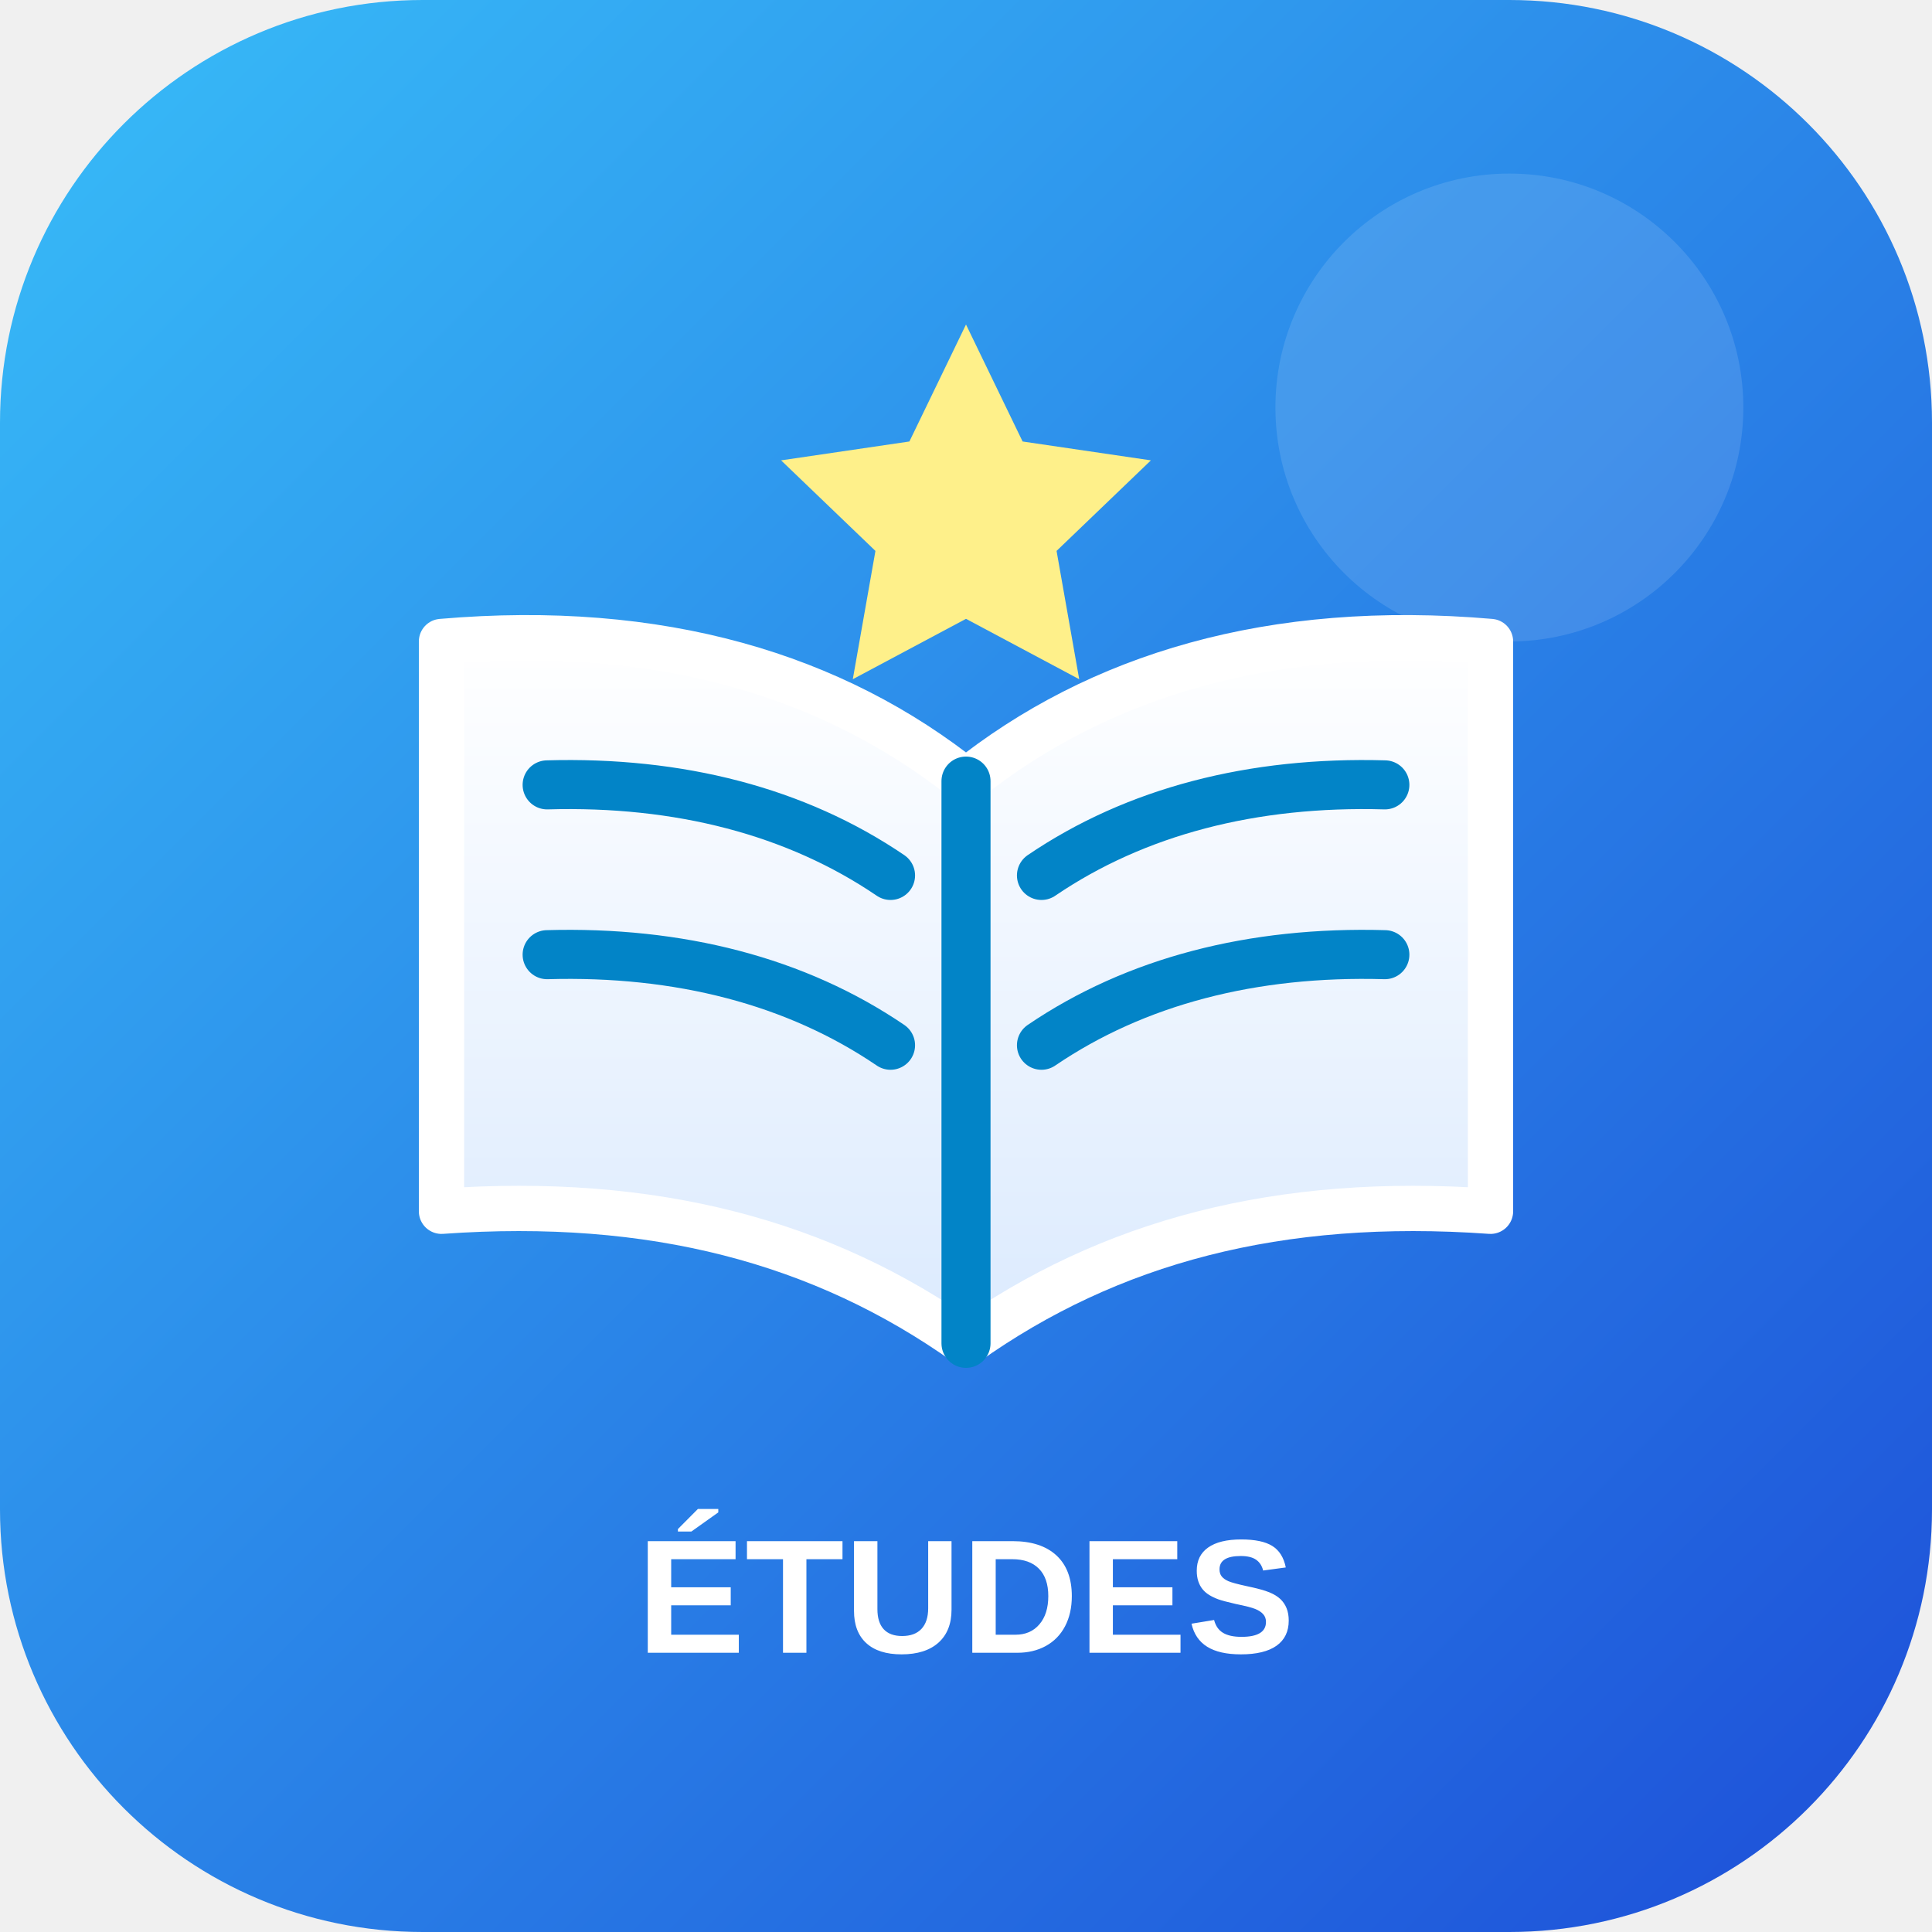
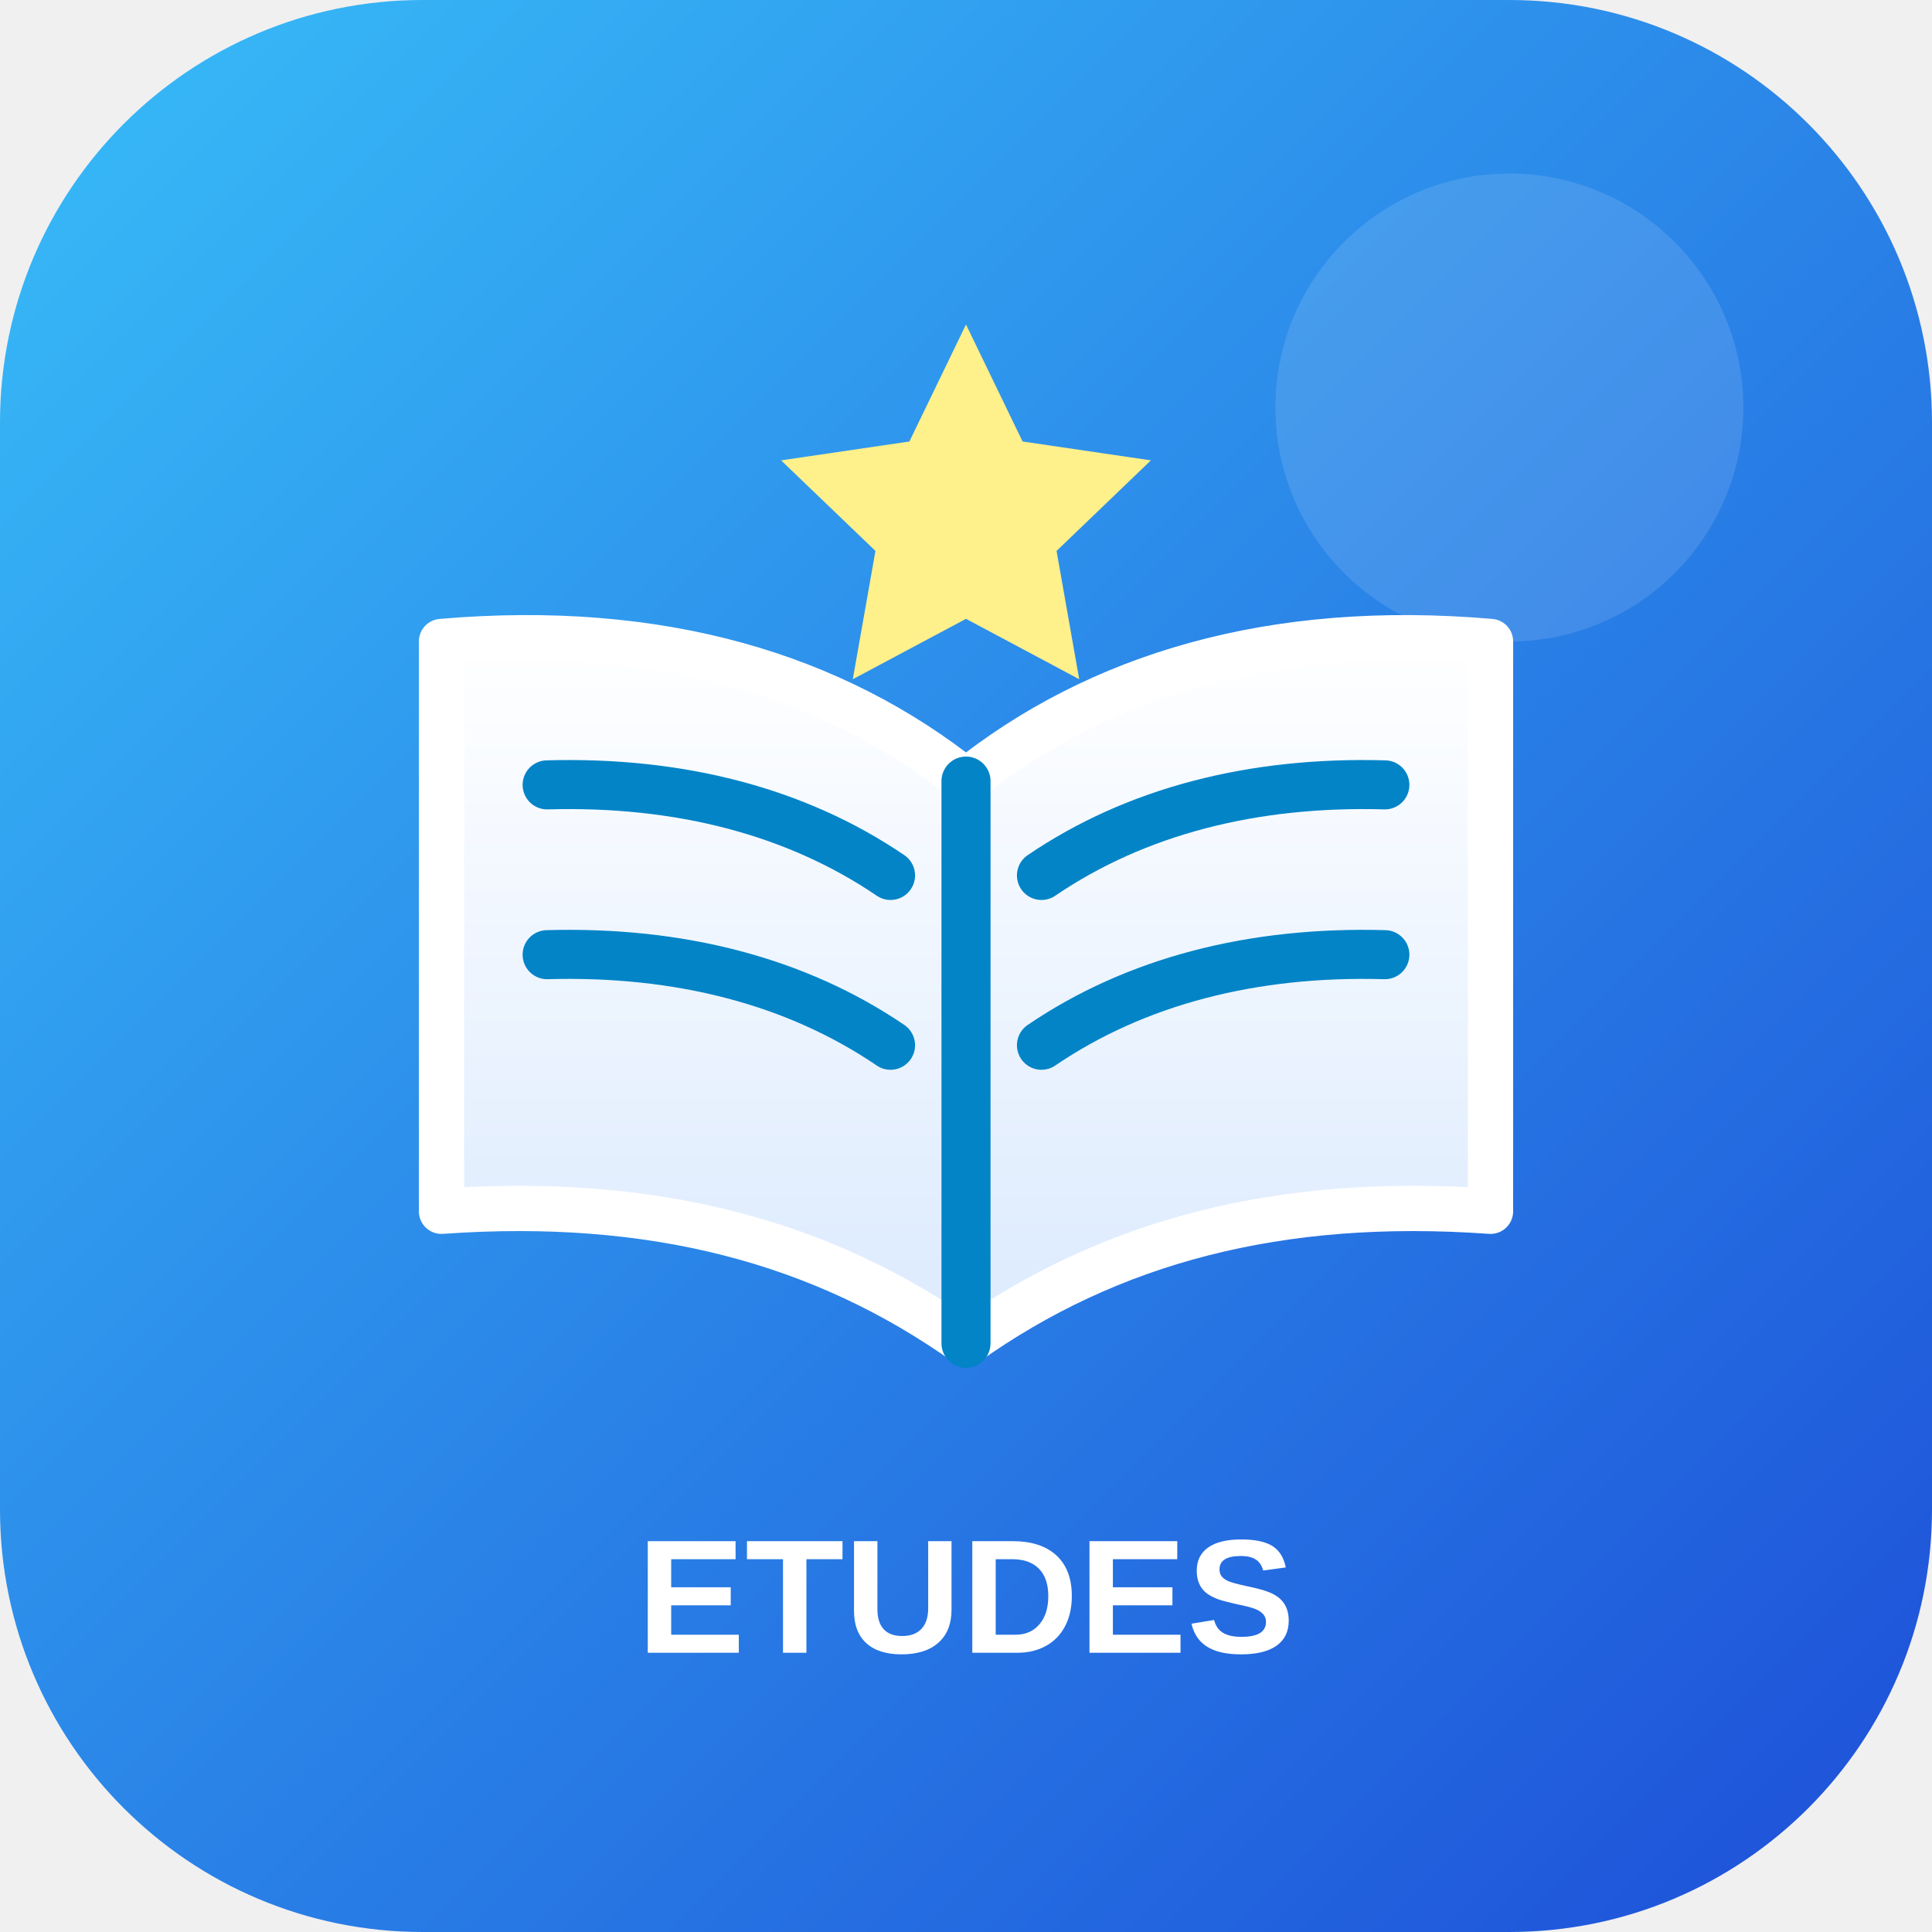
<svg xmlns="http://www.w3.org/2000/svg" viewBox="0 0 512 512">
  <defs>
    <linearGradient id="bg" x1="0" y1="0" x2="1" y2="1">
      <stop offset="0" stop-color="#38bdf8" />
      <stop offset="1" stop-color="#1d4ed8" />
    </linearGradient>
    <linearGradient id="book" x1="0" y1="0" x2="0" y2="1">
      <stop offset="0" stop-color="#ffffff" />
      <stop offset="1" stop-color="#dbeafe" />
    </linearGradient>
  </defs>
  <rect width="512" height="512" rx="112" fill="url(#bg)" />
  <circle cx="400" cy="108" r="62" fill="#ffffff" opacity=".12" />
  <path d="M256 356c-38-27-83-39-139-35V170c58-5 104 9 139 37 35-28 81-42 139-37v151c-56-4-101 8-139 35Z" fill="url(#book)" stroke="#ffffff" stroke-width="12" stroke-linejoin="round" />
  <path d="M256 207v149M145 208c35-1 66 7 91 24M367 208c-35-1-66 7-91 24M145 253c35-1 66 7 91 24M367 253c-35-1-66 7-91 24" fill="none" stroke="#0284c7" stroke-width="13" stroke-linecap="round" />
  <path d="m256 86 15 31 34 5-25 24 6 34-30-16-30 16 6-34-25-24 34-5Z" fill="#fef08a" />
-   <text x="256" y="438" font-family="Arial,sans-serif" font-size="43" font-weight="800" text-anchor="middle" fill="#ffffff">ÉTUDES</text>
+   <text x="256" y="438" font-family="Arial,sans-serif" font-size="43" font-weight="800" text-anchor="middle" fill="#ffffff">ETUDES</text>
</svg>
